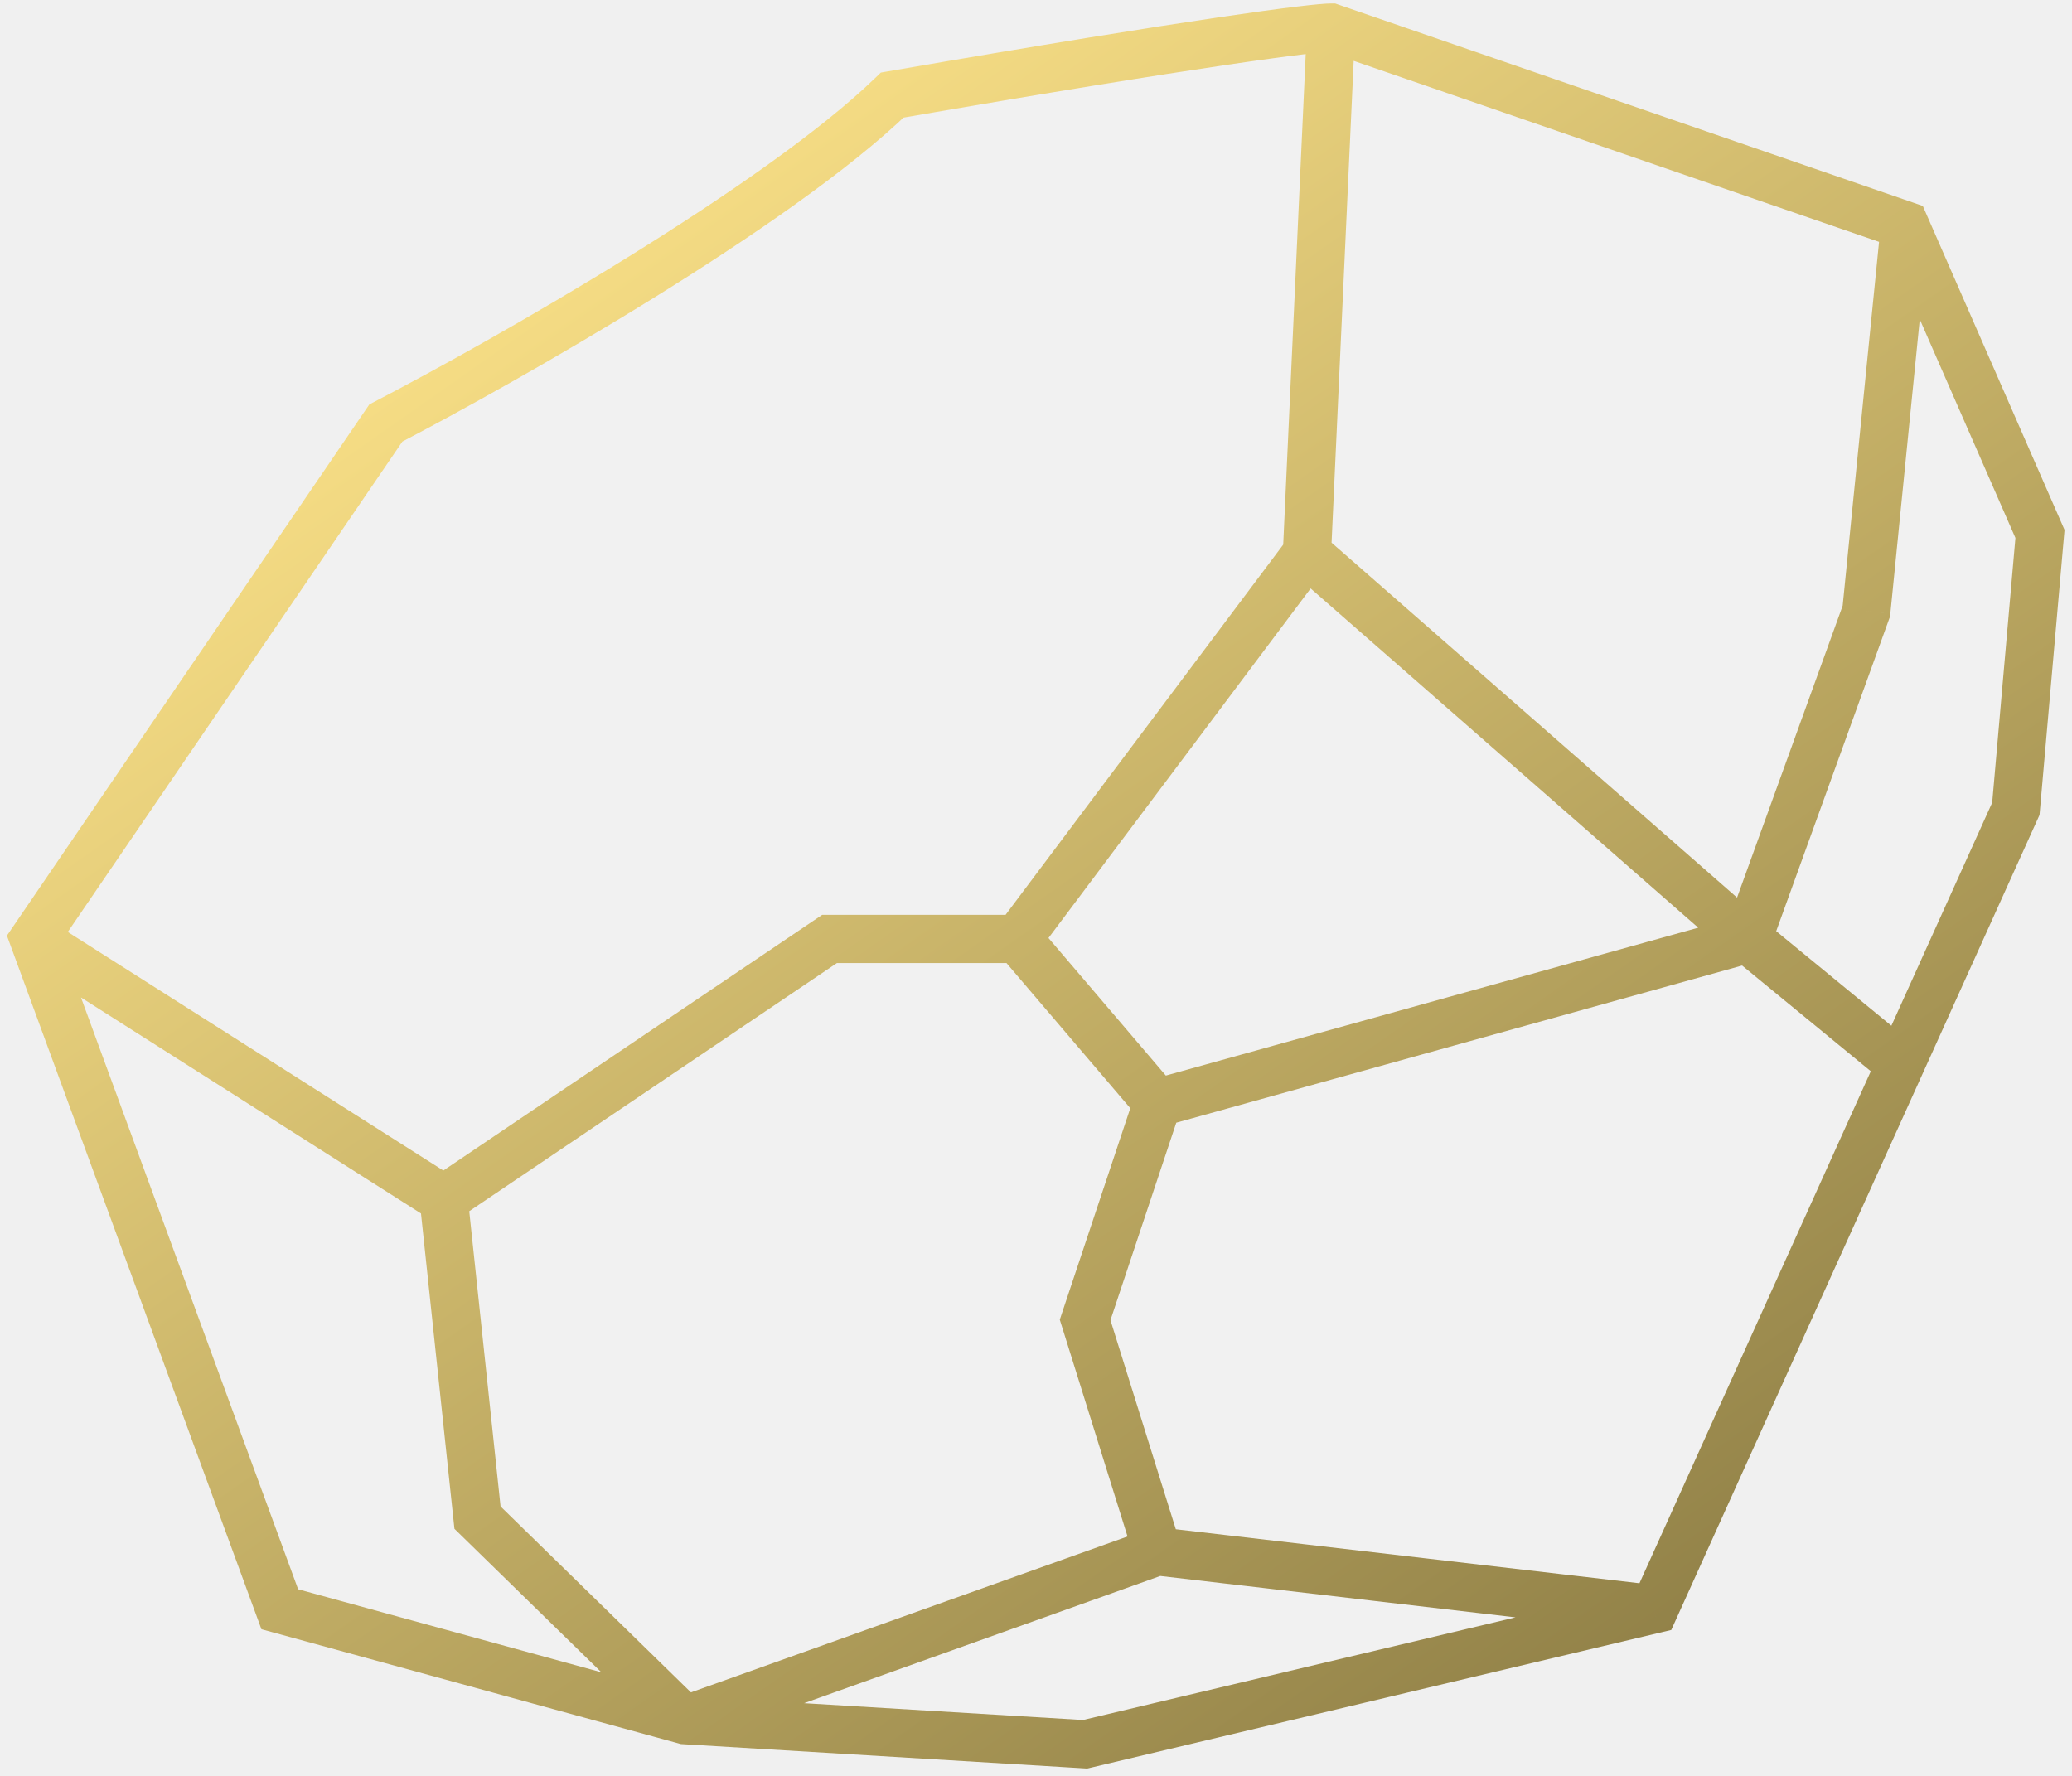
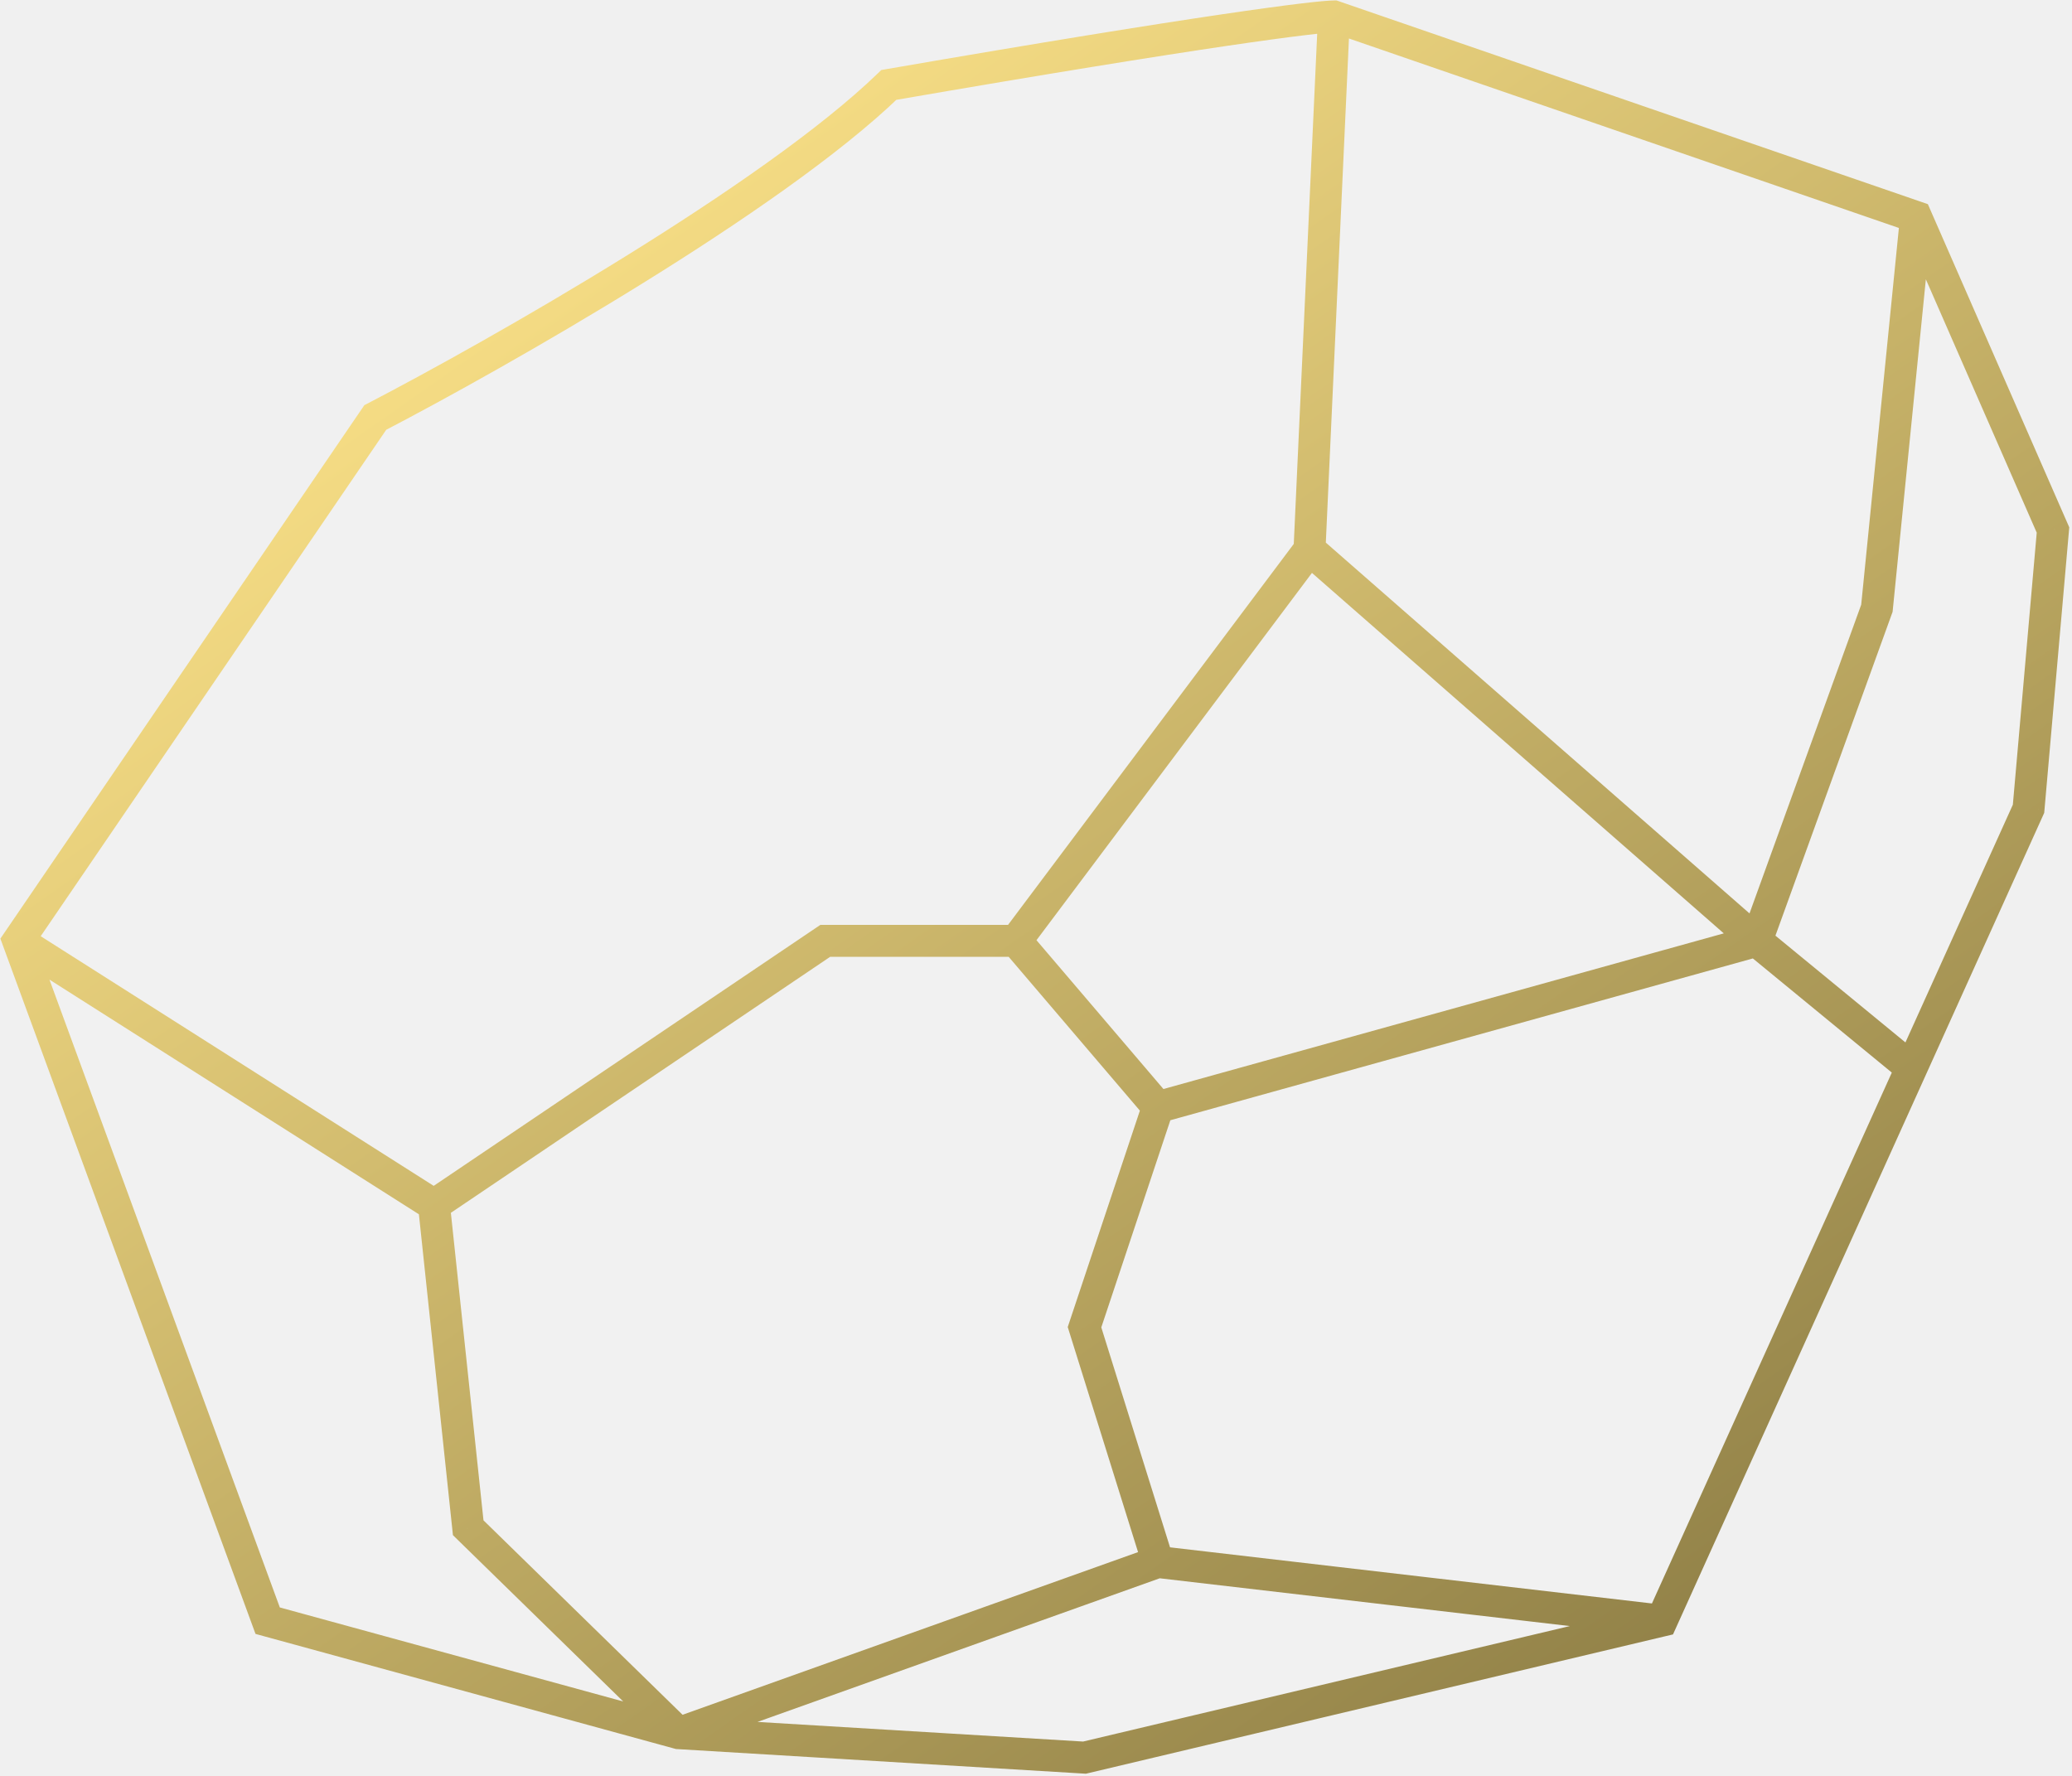
- <svg xmlns="http://www.w3.org/2000/svg" width="245" height="210" viewBox="0 0 245 210" fill="none">
-   <path d="M45.626 50.019L4 111.033L52.469 141.825L98.087 111.033H120.326L154.539 65.415L157.39 3.261C155.49 3.261 142.451 4.857 105.5 11.244C91.815 24.473 59.882 42.606 45.626 50.019Z" fill="white" fill-opacity="0.1" />
-   <path d="M225.247 26.64L157.39 3.261L154.539 65.415L206.658 111.033L220.685 72.258L225.247 26.64Z" fill="white" fill-opacity="0.1" />
-   <path d="M120.326 111.033L136.862 130.421L206.658 111.033L154.539 65.415L120.326 111.033Z" fill="white" fill-opacity="0.1" />
-   <path d="M98.087 111.033L52.469 141.825L56.461 179.46L80.98 203.409L136.862 183.452L128.309 156.081L136.862 130.421L120.326 111.033H98.087Z" fill="white" fill-opacity="0.1" />
-   <path d="M33.081 190.294L80.98 203.409L56.461 179.46L52.469 141.825L4 111.033L33.081 190.294Z" fill="white" fill-opacity="0.1" />
-   <path d="M128.309 206.261L195.596 190.294L136.862 183.452L80.98 203.409L128.309 206.261Z" fill="white" fill-opacity="0.1" />
-   <path d="M136.862 130.421L128.309 156.081L136.862 183.452L195.596 190.294L224.708 125.859L206.658 111.033L136.862 130.421Z" fill="white" fill-opacity="0.1" />
-   <path d="M241.213 63.134L225.247 26.64L220.685 72.258L206.658 111.033L224.708 125.859L238.362 95.637L241.213 63.134Z" fill="white" fill-opacity="0.1" />
-   <path d="M4 111.033L1.645 109.426L0.818 110.638L1.323 112.015L4 111.033ZM45.626 50.019L44.311 47.489L43.675 47.82L43.271 48.412L45.626 50.019ZM105.5 11.244L105.014 8.434L104.149 8.584L103.518 9.194L105.5 11.244ZM157.39 3.261L158.319 0.565L157.868 0.409H157.39V3.261ZM225.247 26.64L227.859 25.497L227.358 24.352L226.176 23.944L225.247 26.64ZM241.213 63.134L244.054 63.383L244.117 62.658L243.826 61.991L241.213 63.134ZM238.362 95.637L240.961 96.811L241.16 96.369L241.203 95.886L238.362 95.637ZM195.596 190.294L196.254 193.068L197.617 192.745L198.194 191.468L195.596 190.294ZM128.309 206.261L128.138 209.107L128.558 209.132L128.967 209.035L128.309 206.261ZM80.98 203.409L80.227 206.159L80.513 206.238L80.809 206.255L80.98 203.409ZM33.081 190.294L30.405 191.276L30.911 192.656L32.328 193.044L33.081 190.294ZM98.087 111.033V108.182H97.215L96.492 108.67L98.087 111.033ZM128.309 156.081L125.604 155.179L125.313 156.053L125.588 156.931L128.309 156.081ZM56.461 179.46L53.626 179.761L53.734 180.782L54.468 181.5L56.461 179.46ZM224.708 125.859L227.306 127.033L227.306 127.033L224.708 125.859ZM220.685 72.258L223.366 73.228L223.487 72.894L223.522 72.541L220.685 72.258ZM6.355 112.64L47.982 51.626L43.271 48.412L1.645 109.426L6.355 112.64ZM46.942 52.549C54.125 48.813 65.735 42.392 77.279 35.236C88.769 28.113 100.402 20.137 107.482 13.294L103.518 9.194C96.913 15.579 85.736 23.285 74.275 30.389C62.867 37.461 51.383 43.812 44.311 47.489L46.942 52.549ZM105.986 14.053C124.447 10.862 136.92 8.871 145.005 7.678C153.217 6.466 156.701 6.112 157.39 6.112V0.409C156.179 0.409 152.194 0.853 144.173 2.037C136.026 3.239 123.504 5.239 105.014 8.434L105.986 14.053ZM156.462 5.956L224.318 29.335L226.176 23.944L158.319 0.565L156.462 5.956ZM222.635 27.783L238.601 64.277L243.826 61.991L227.859 25.497L222.635 27.783ZM238.373 62.885L235.522 95.388L241.203 95.886L244.054 63.383L238.373 62.885ZM194.937 187.52L127.651 203.487L128.967 209.035L196.254 193.068L194.937 187.52ZM128.48 203.415L81.152 200.564L80.809 206.255L128.138 209.107L128.48 203.415ZM81.733 200.66L33.834 187.544L32.328 193.044L80.227 206.159L81.733 200.66ZM35.758 189.312L6.677 110.051L1.323 112.015L30.405 191.276L35.758 189.312ZM2.471 113.44L50.94 144.232L53.998 139.419L5.529 108.627L2.471 113.44ZM54.064 144.188L99.682 113.396L96.492 108.67L50.874 139.462L54.064 144.188ZM98.087 113.884H120.326V108.182H98.087V113.884ZM118.157 112.883L134.693 132.271L139.032 128.571L122.495 109.183L118.157 112.883ZM134.158 129.519L125.604 155.179L131.014 156.982L139.567 131.322L134.158 129.519ZM125.588 156.931L134.141 184.302L139.584 182.601L131.03 155.23L125.588 156.931ZM135.903 180.767L80.021 200.724L81.939 206.095L137.821 186.137L135.903 180.767ZM82.972 201.37L58.453 177.42L54.468 181.5L78.988 205.449L82.972 201.37ZM59.296 179.159L55.304 141.525L49.634 142.126L53.626 179.761L59.296 179.159ZM122.607 112.744L156.82 67.126L152.258 63.704L118.045 109.322L122.607 112.744ZM157.387 65.546L160.239 3.391L154.542 3.13L151.691 65.284L157.387 65.546ZM235.764 94.463L222.11 124.685L227.306 127.033L240.961 96.811L235.764 94.463ZM222.11 124.685L192.997 189.12L198.194 191.468L227.306 127.033L222.11 124.685ZM152.662 67.561L204.78 113.178L208.535 108.888L156.417 63.27L152.662 67.561ZM204.848 113.236L222.898 128.062L226.518 123.656L208.467 108.83L204.848 113.236ZM209.339 112.003L223.366 73.228L218.004 71.288L203.976 110.063L209.339 112.003ZM223.522 72.541L228.084 26.924L222.41 26.356L217.848 71.974L223.522 72.541ZM205.894 108.286L136.099 127.674L137.625 133.168L207.421 113.78L205.894 108.286ZM136.532 186.284L195.266 193.126L195.925 187.462L137.192 180.62L136.532 186.284Z" fill="url(#paint0_linear_204_18)" />
+ <svg xmlns="http://www.w3.org/2000/svg" width="252" height="216" viewBox="0 0 252 216" fill="none">
+   <path d="M45.642 50.781L2.215 114.434L52.78 146.558L100.371 114.434H123.572L159.265 66.843L162.239 2C160.257 2 146.653 3.666 108.105 10.328C93.828 24.13 60.514 43.047 45.642 50.781Z" fill="white" fill-opacity="0.1" />
+   <path d="M233.031 26.39L162.239 2L159.265 66.843L213.637 114.434L228.272 73.981L233.031 26.39Z" fill="white" fill-opacity="0.1" />
+   <path d="M123.572 114.434L140.824 134.66L213.637 114.434L159.265 66.843L123.572 114.434Z" fill="white" fill-opacity="0.1" />
+   <path d="M100.371 114.434L52.78 146.558L56.944 185.82L82.525 210.805L140.824 189.984L131.9 161.43L140.824 134.66L123.572 114.434H100.371Z" fill="white" fill-opacity="0.1" />
+   <path d="M32.554 197.123L82.525 210.805L56.944 185.82L52.78 146.558L2.215 114.434L32.554 197.123Z" fill="white" fill-opacity="0.1" />
+   <path d="M131.9 213.78L202.097 197.123L140.824 189.984L82.525 210.805L131.9 213.78Z" fill="white" fill-opacity="0.1" />
+   <path d="M140.824 134.66L131.9 161.43L140.824 189.984L202.097 197.123L232.468 129.901L213.637 114.434L140.824 134.66Z" fill="white" fill-opacity="0.1" />
+   <path d="M249.688 64.463L233.031 26.39L228.272 73.981L213.637 114.434L232.468 129.901L246.713 98.372L249.688 64.463Z" fill="white" fill-opacity="0.1" />
+   <path d="M2.215 114.434L0.61 113.339L0.047 114.164L0.391 115.103L2.215 114.434ZM45.642 50.781L44.745 49.057L44.312 49.282L44.037 49.686L45.642 50.781ZM108.105 10.328L107.774 8.414L107.185 8.516L106.755 8.932L108.105 10.328ZM162.239 2L162.872 0.163L162.565 0.057H162.239V2ZM233.031 26.39L234.811 25.612L234.469 24.831L233.664 24.554L233.031 26.39ZM249.688 64.463L251.623 64.633L251.666 64.139L251.468 63.684L249.688 64.463ZM246.713 98.372L248.484 99.171L248.62 98.871L248.649 98.541L246.713 98.372ZM202.097 197.123L202.545 199.013L203.474 198.793L203.867 197.923L202.097 197.123ZM131.9 213.78L131.783 215.719L132.07 215.736L132.349 215.67L131.9 213.78ZM82.525 210.805L82.012 212.679L82.206 212.732L82.408 212.744L82.525 210.805ZM32.554 197.123L30.73 197.792L31.075 198.732L32.041 198.997L32.554 197.123ZM100.371 114.434V112.491H99.777L99.284 112.824L100.371 114.434ZM131.9 161.43L130.057 160.815L129.859 161.41L130.046 162.009L131.9 161.43ZM56.944 185.82L55.013 186.025L55.087 186.721L55.587 187.21L56.944 185.82ZM232.468 129.901L234.239 130.701L232.468 129.901ZM228.272 73.981L230.099 74.642L230.181 74.415L230.205 74.175L228.272 73.981ZM3.82 115.528L47.246 51.876L44.037 49.686L0.61 113.339L3.82 115.528ZM46.538 52.504C54.012 48.618 66.101 41.931 78.12 34.481C90.102 27.054 102.155 18.782 109.455 11.725L106.755 8.932C99.778 15.676 88.035 23.764 76.073 31.179C64.147 38.571 52.144 45.21 44.745 49.057L46.538 52.504ZM108.436 12.243C127.701 8.913 140.722 6.834 149.168 5.587C157.7 4.329 161.426 3.943 162.239 3.943V0.057C161.07 0.057 157.003 0.504 148.601 1.744C140.112 2.996 127.058 5.081 107.774 8.414L108.436 12.243ZM161.607 3.837L232.398 28.227L233.664 24.554L162.872 0.163L161.607 3.837ZM231.251 27.169L247.908 65.242L251.468 63.684L234.811 25.612L231.251 27.169ZM247.753 64.293L244.778 98.202L248.649 98.541L251.623 64.633L247.753 64.293ZM201.648 195.233L131.452 211.89L132.349 215.67L202.545 199.013L201.648 195.233ZM132.017 211.841L82.641 208.866L82.408 212.744L131.783 215.719L132.017 211.841ZM83.038 208.932L33.067 195.249L32.041 198.997L82.012 212.679L83.038 208.932ZM34.378 196.454L4.039 113.765L0.391 115.103L30.73 197.792L34.378 196.454ZM1.173 116.073L51.739 148.197L53.822 144.918L3.257 112.794L1.173 116.073ZM53.867 148.168L101.458 116.044L99.284 112.824L51.693 144.947L53.867 148.168ZM100.371 116.376H123.572V112.491H100.371V116.376ZM122.094 115.694L139.346 135.92L142.302 133.399L125.05 113.173L122.094 115.694ZM138.981 134.046L130.057 160.815L133.743 162.044L142.666 135.274L138.981 134.046ZM130.046 162.009L138.969 190.564L142.678 189.405L133.754 160.85L130.046 162.009ZM140.17 188.155L81.871 208.976L83.178 212.635L141.477 191.814L140.17 188.155ZM83.882 209.416L58.302 184.43L55.587 187.21L81.167 212.195L83.882 209.416ZM58.876 185.615L54.712 146.353L50.849 146.762L55.013 186.025L58.876 185.615ZM125.126 115.599L160.819 68.008L157.711 65.677L122.018 113.268L125.126 115.599ZM161.206 66.932L164.18 2.089L160.299 1.911L157.324 66.754L161.206 66.932ZM244.943 97.572L230.698 129.101L234.239 130.701L248.484 99.171L244.943 97.572ZM230.698 129.101L200.327 196.323L203.867 197.923L234.239 130.701L230.698 129.101ZM157.986 68.304L212.358 115.895L214.917 112.972L160.544 65.381L157.986 68.304ZM212.404 115.935L231.235 131.402L233.701 128.4L214.87 112.933L212.404 115.935ZM215.464 115.095L230.099 74.642L226.445 73.32L211.811 113.773L215.464 115.095ZM230.205 74.175L234.964 26.584L231.098 26.197L226.339 73.788L230.205 74.175ZM213.117 112.562L140.304 132.788L141.343 136.532L214.157 116.305L213.117 112.562ZM140.599 191.914L201.872 199.053L202.322 195.193L141.048 188.055L140.599 191.914Z" fill="url(#paint0_linear_204_18)" />
  <defs>
-     <linearGradient id="paint0_linear_204_18" x1="55.89" y1="14.095" x2="241.213" y2="278.109" gradientUnits="userSpaceOnUse">
+     <linearGradient id="paint0_linear_204_18" x1="56.35" y1="13.303" x2="249.688" y2="288.736" gradientUnits="userSpaceOnUse">
      <stop stop-color="#FFE58A" />
      <stop offset="1" stop-color="#65592D" />
    </linearGradient>
  </defs>
</svg>
